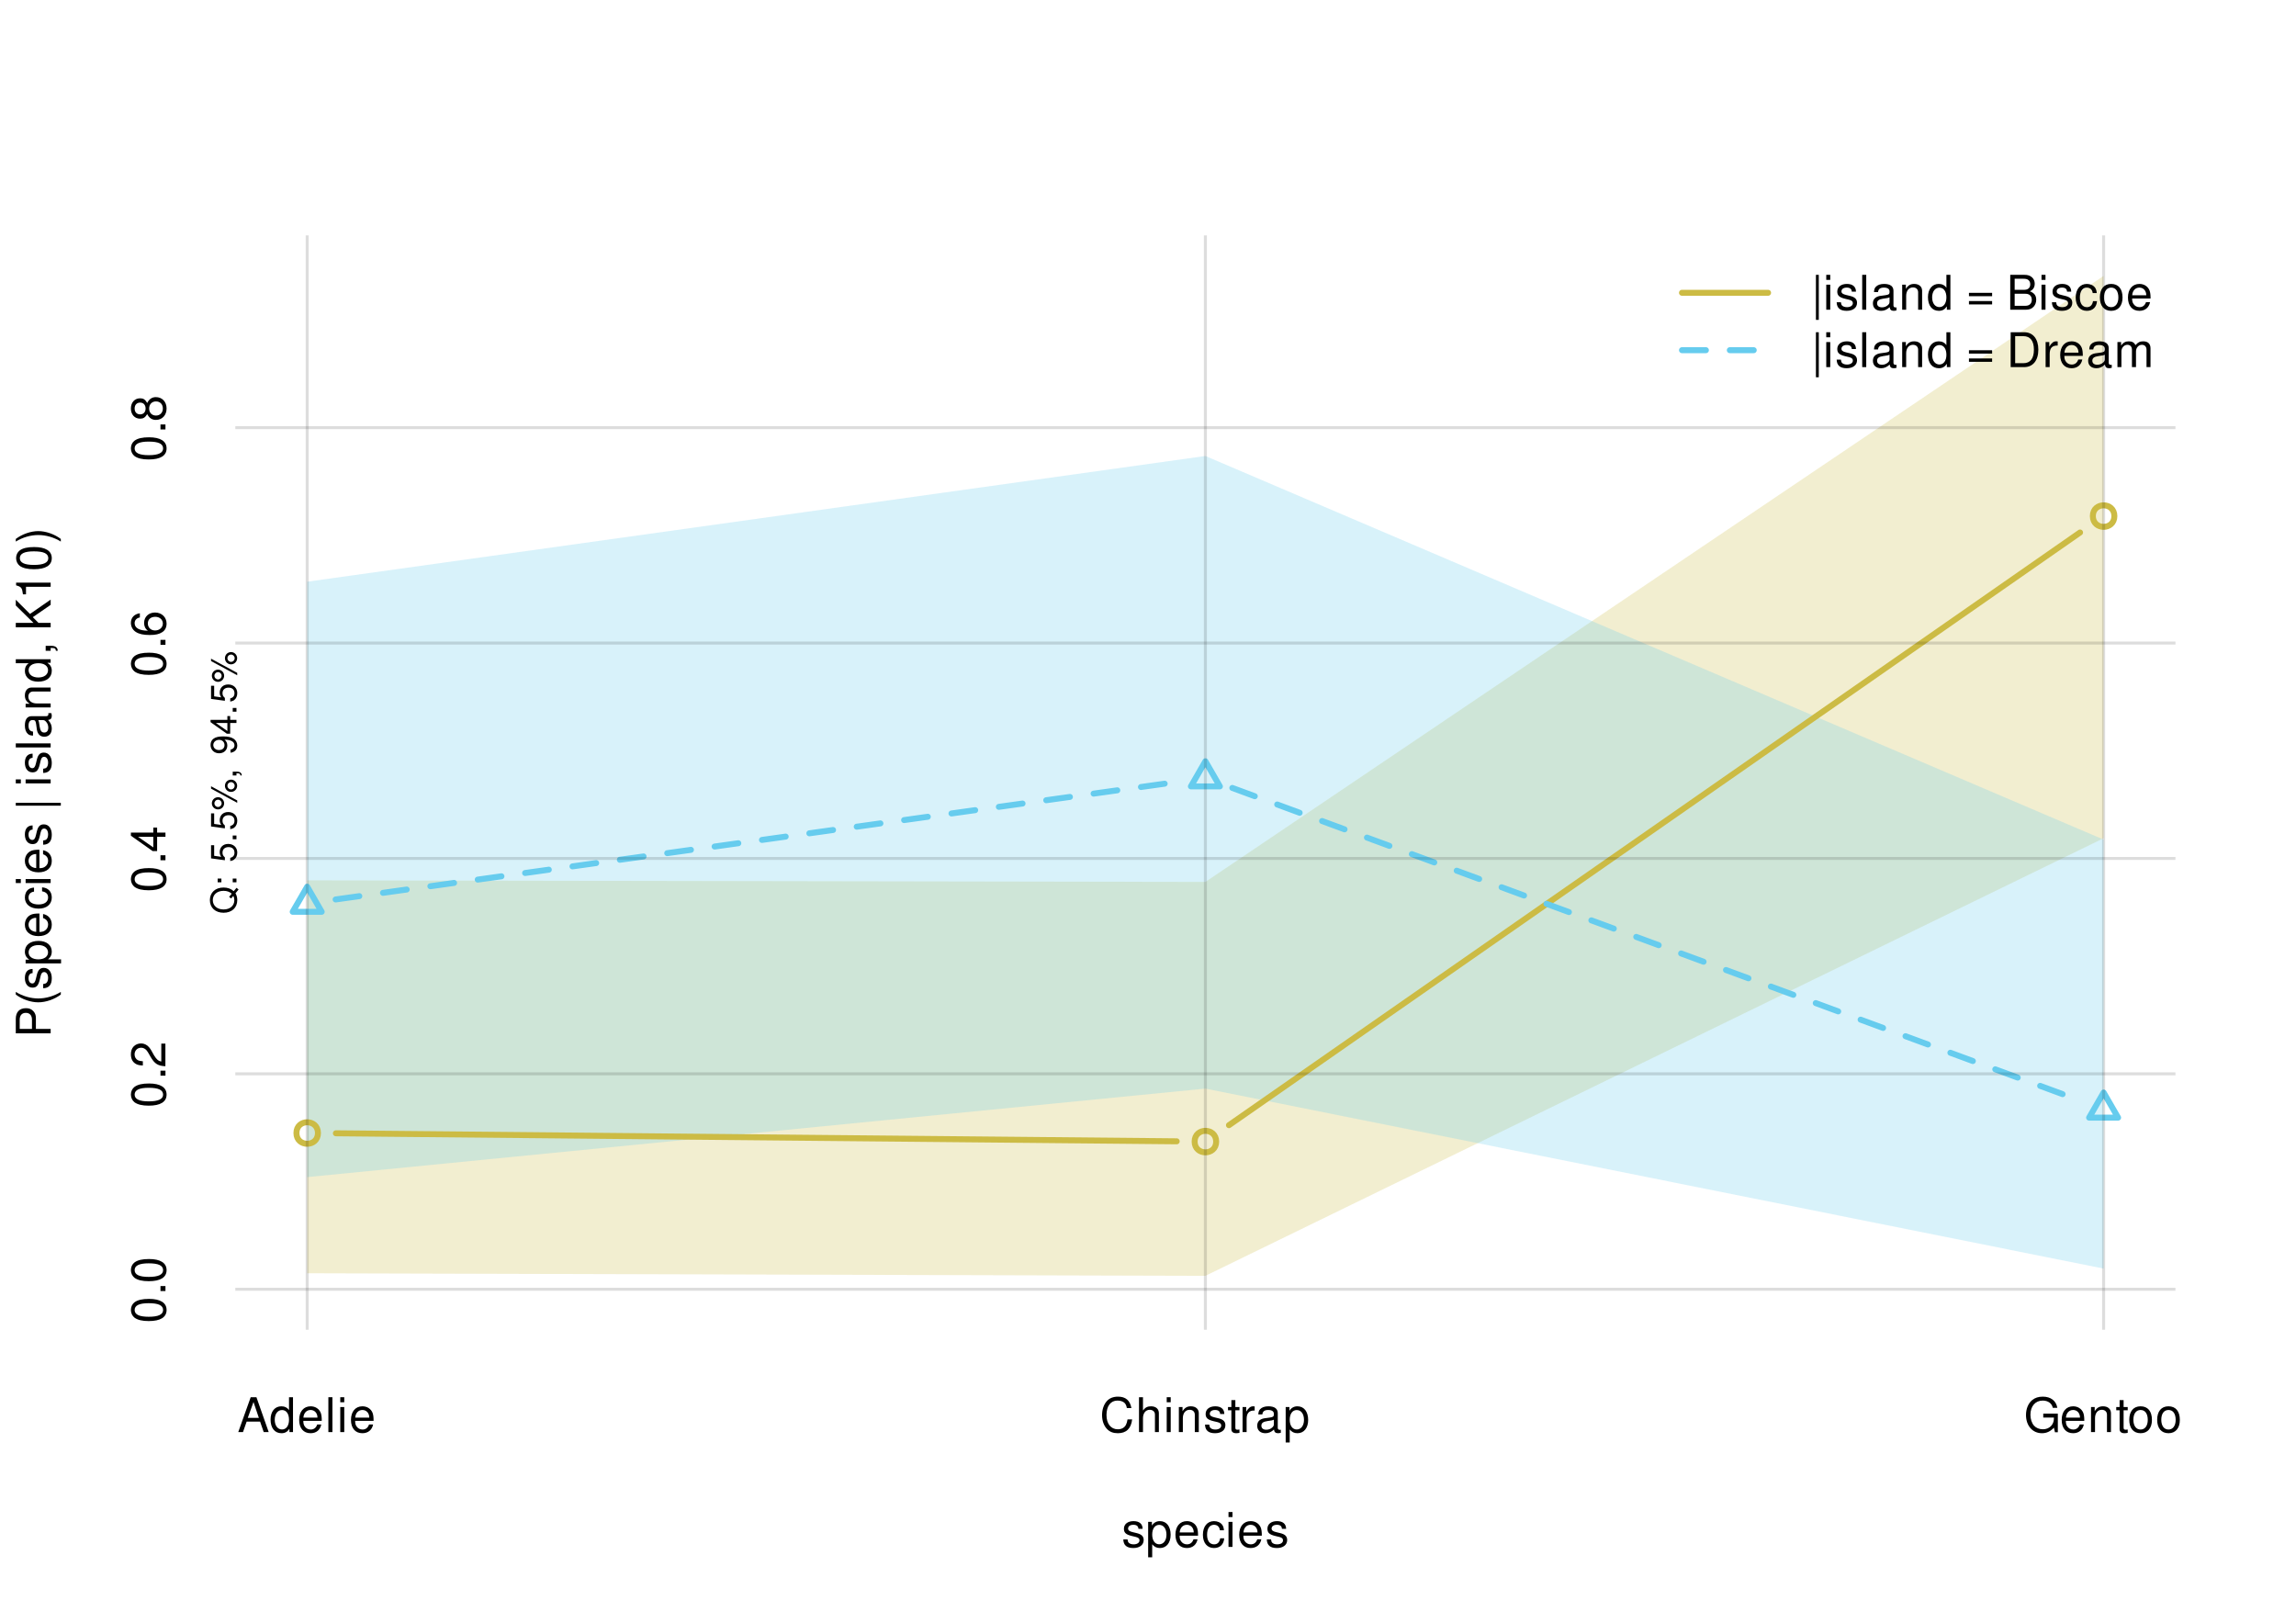
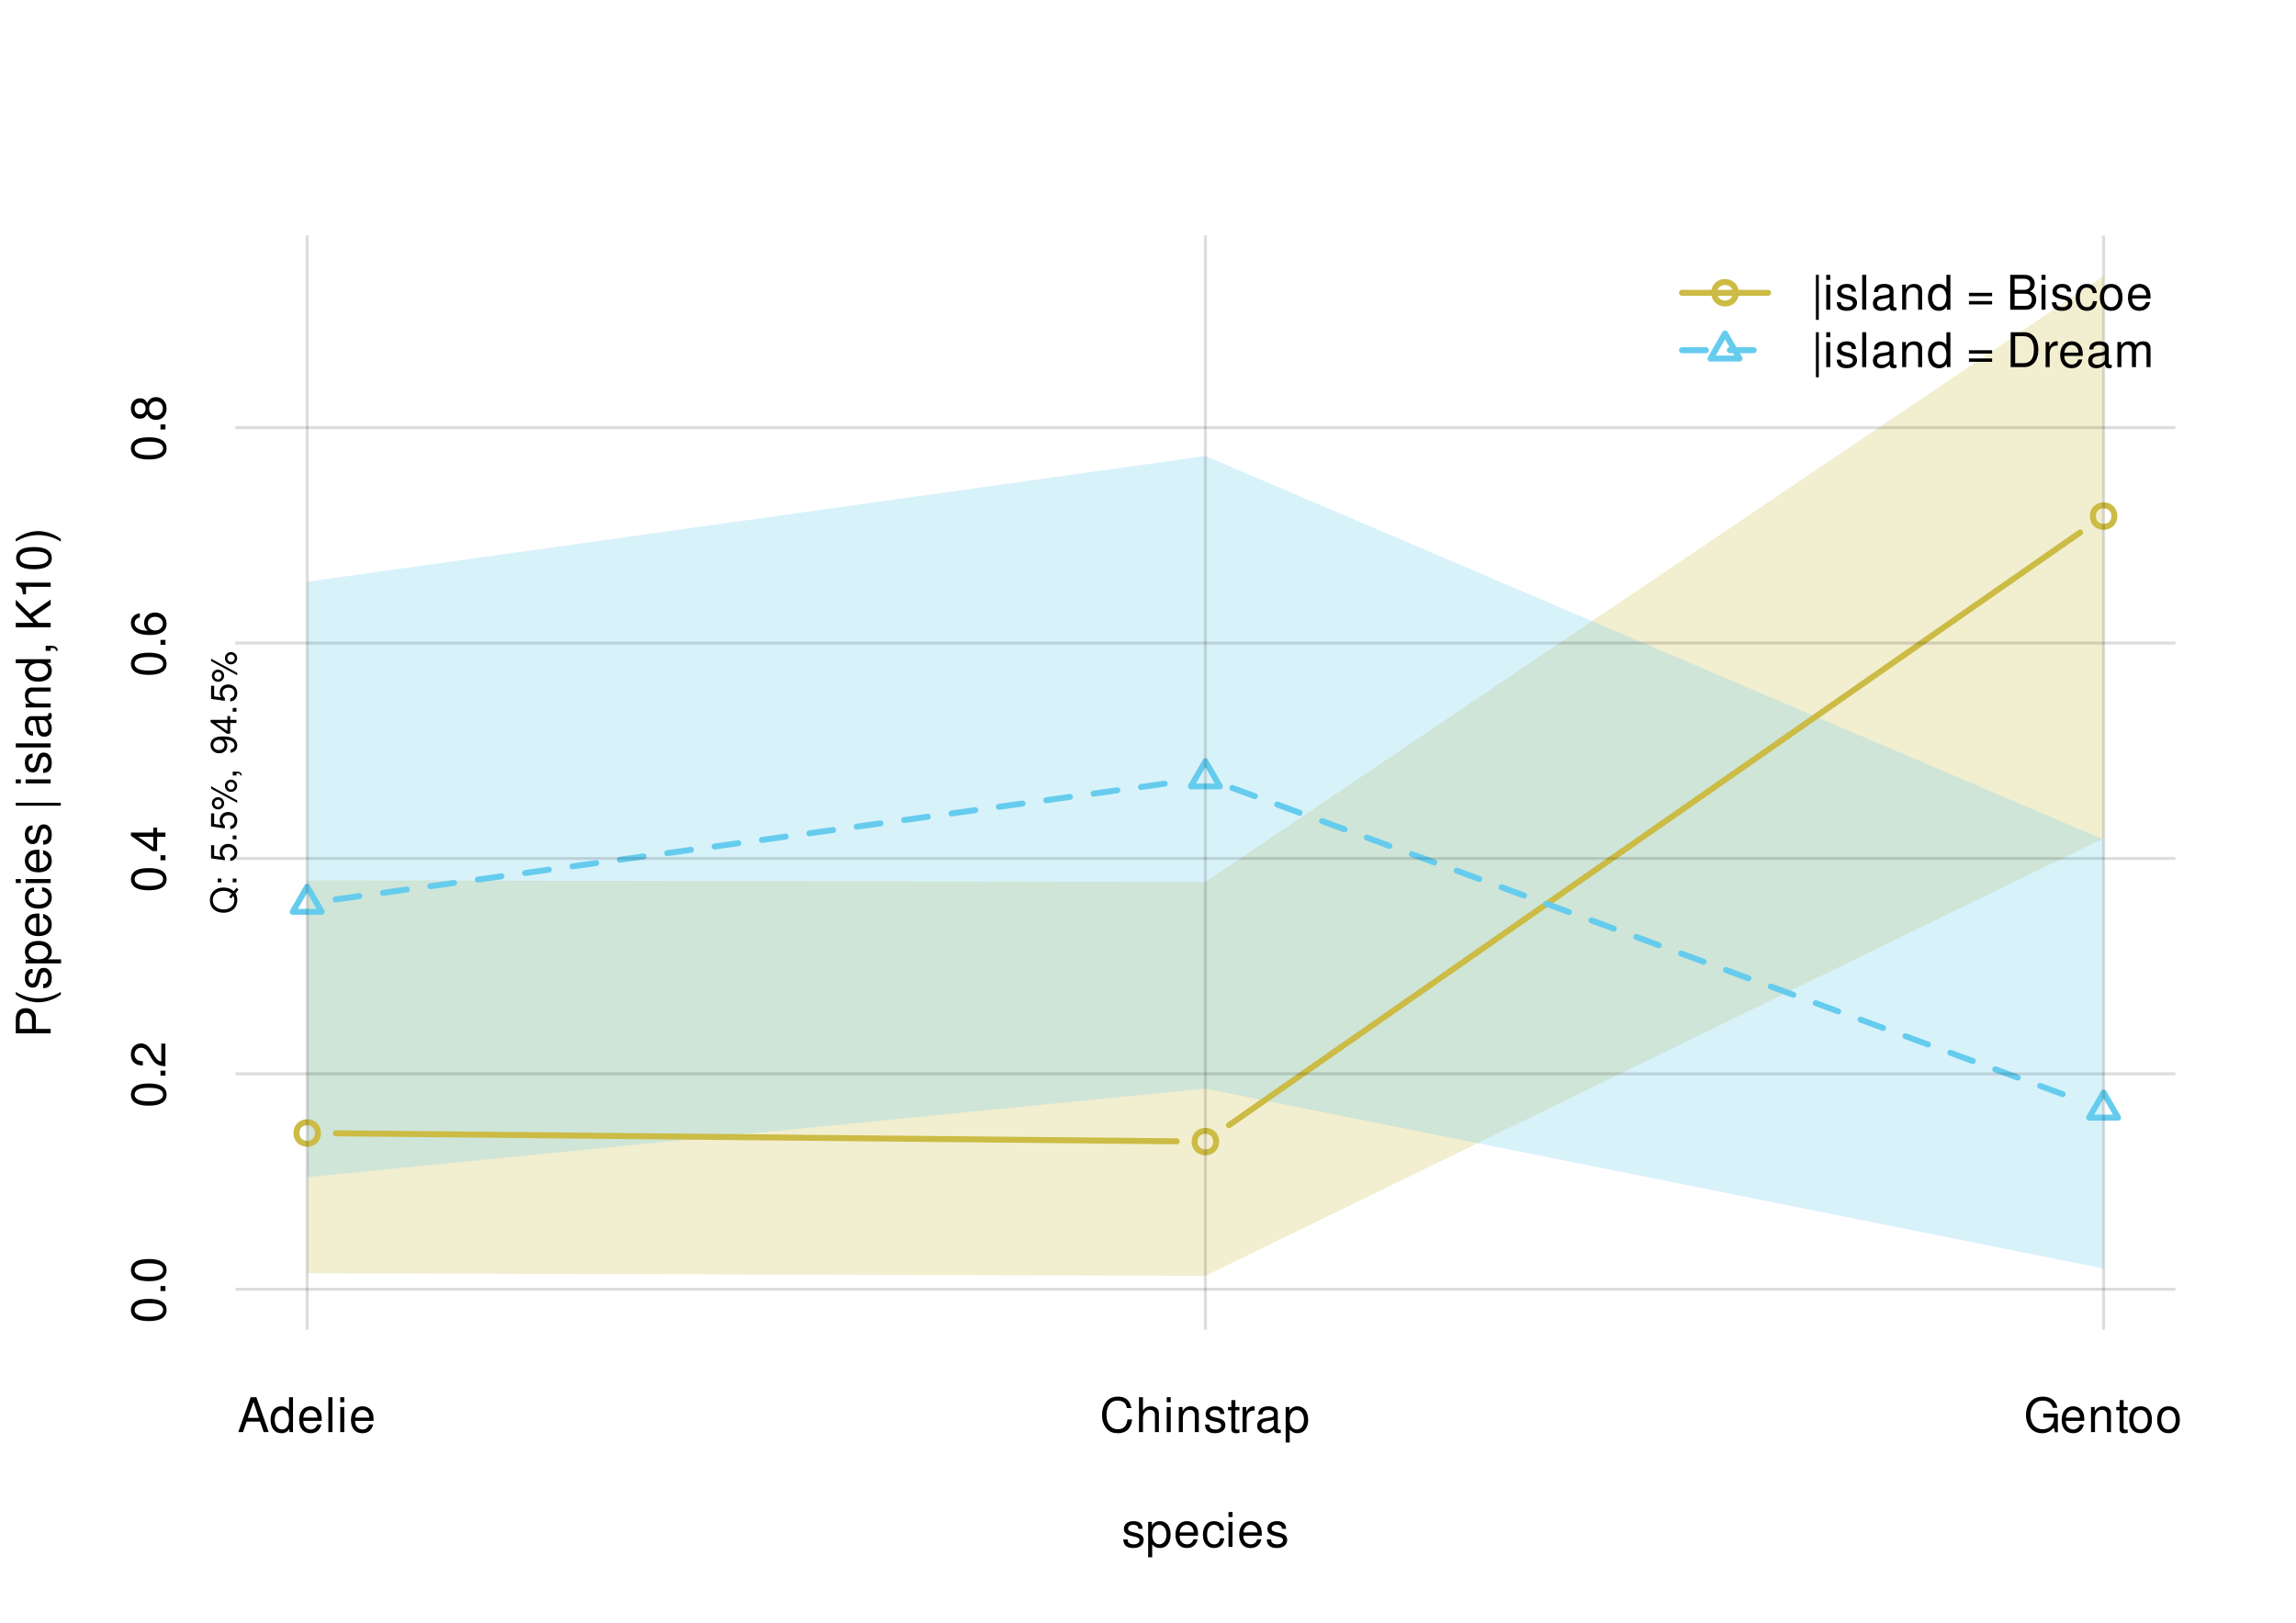
<svg xmlns="http://www.w3.org/2000/svg" xmlns:xlink="http://www.w3.org/1999/xlink" width="576pt" height="407pt" viewBox="0 0 576 407">
  <defs>
    <g>
      <g id="glyph-0-0">
        <path d="M 5.25 -4.531 C 5.25 -5.766 4.422 -6.469 2.969 -6.469 C 1.516 -6.469 0.562 -5.719 0.562 -4.547 C 0.562 -3.562 1.062 -3.094 2.562 -2.734 L 3.484 -2.516 C 4.188 -2.344 4.469 -2.094 4.469 -1.641 C 4.469 -1.047 3.875 -0.641 3 -0.641 C 2.453 -0.641 2 -0.797 1.75 -1.062 C 1.594 -1.25 1.531 -1.422 1.469 -1.875 L 0.406 -1.875 C 0.453 -0.422 1.266 0.281 2.922 0.281 C 4.5 0.281 5.516 -0.5 5.516 -1.719 C 5.516 -2.656 4.984 -3.172 3.734 -3.469 L 2.766 -3.703 C 1.953 -3.891 1.609 -4.156 1.609 -4.594 C 1.609 -5.188 2.125 -5.547 2.938 -5.547 C 3.75 -5.547 4.172 -5.203 4.203 -4.531 Z M 5.25 -4.531 " />
      </g>
      <g id="glyph-0-1">
        <path d="M 0.641 2.609 L 1.656 2.609 L 1.656 -0.656 C 2.188 -0.016 2.766 0.281 3.594 0.281 C 5.219 0.281 6.281 -1.031 6.281 -3.031 C 6.281 -5.141 5.25 -6.469 3.578 -6.469 C 2.719 -6.469 2.047 -6.078 1.578 -5.344 L 1.578 -6.281 L 0.641 -6.281 Z M 3.406 -5.531 C 4.516 -5.531 5.234 -4.562 5.234 -3.062 C 5.234 -1.625 4.5 -0.656 3.406 -0.656 C 2.344 -0.656 1.656 -1.625 1.656 -3.094 C 1.656 -4.578 2.344 -5.531 3.406 -5.531 Z M 3.406 -5.531 " />
      </g>
      <g id="glyph-0-2">
        <path d="M 6.156 -2.812 C 6.156 -3.766 6.078 -4.344 5.906 -4.812 C 5.5 -5.844 4.531 -6.469 3.359 -6.469 C 1.609 -6.469 0.484 -5.141 0.484 -3.062 C 0.484 -0.984 1.562 0.281 3.344 0.281 C 4.781 0.281 5.766 -0.547 6.031 -1.906 L 5.016 -1.906 C 4.734 -1.078 4.172 -0.641 3.375 -0.641 C 2.734 -0.641 2.203 -0.938 1.859 -1.469 C 1.625 -1.828 1.531 -2.188 1.531 -2.812 Z M 1.547 -3.625 C 1.625 -4.781 2.344 -5.547 3.344 -5.547 C 4.375 -5.547 5.078 -4.75 5.078 -3.625 Z M 1.547 -3.625 " />
      </g>
      <g id="glyph-0-3">
        <path d="M 5.656 -4.172 C 5.609 -4.781 5.469 -5.188 5.234 -5.531 C 4.797 -6.125 4.047 -6.469 3.172 -6.469 C 1.469 -6.469 0.375 -5.125 0.375 -3.031 C 0.375 -1.016 1.453 0.281 3.156 0.281 C 4.656 0.281 5.609 -0.625 5.719 -2.156 L 4.719 -2.156 C 4.547 -1.156 4.031 -0.641 3.188 -0.641 C 2.078 -0.641 1.422 -1.547 1.422 -3.031 C 1.422 -4.609 2.062 -5.547 3.156 -5.547 C 4 -5.547 4.531 -5.047 4.641 -4.172 Z M 5.656 -4.172 " />
      </g>
      <g id="glyph-0-4">
        <path d="M 1.797 -6.281 L 0.797 -6.281 L 0.797 0 L 1.797 0 Z M 1.797 -8.75 L 0.797 -8.75 L 0.797 -7.484 L 1.797 -7.484 Z M 1.797 -8.75 " />
      </g>
      <g id="glyph-0-5">
        <path d="M 5.688 -2.625 L 6.594 0 L 7.844 0 L 4.766 -8.75 L 3.328 -8.75 L 0.203 0 L 1.391 0 L 2.312 -2.625 Z M 5.375 -3.562 L 2.594 -3.562 L 4.031 -7.547 Z M 5.375 -3.562 " />
      </g>
      <g id="glyph-0-6">
        <path d="M 5.938 -8.75 L 4.938 -8.75 L 4.938 -5.5 C 4.531 -6.125 3.859 -6.469 3.016 -6.469 C 1.375 -6.469 0.312 -5.156 0.312 -3.156 C 0.312 -1.031 1.344 0.281 3.047 0.281 C 3.906 0.281 4.516 -0.047 5.047 -0.828 L 5.047 0 L 5.938 0 Z M 3.188 -5.531 C 4.266 -5.531 4.938 -4.578 4.938 -3.078 C 4.938 -1.625 4.25 -0.656 3.188 -0.656 C 2.094 -0.656 1.359 -1.625 1.359 -3.094 C 1.359 -4.562 2.094 -5.531 3.188 -5.531 Z M 3.188 -5.531 " />
      </g>
      <g id="glyph-0-7">
        <path d="M 1.828 -8.75 L 0.812 -8.75 L 0.812 0 L 1.828 0 Z M 1.828 -8.75 " />
      </g>
      <g id="glyph-0-8">
        <path d="M 7.938 -6.031 C 7.594 -7.953 6.484 -8.891 4.578 -8.891 C 3.391 -8.891 2.453 -8.516 1.797 -7.797 C 1.016 -6.938 0.578 -5.688 0.578 -4.266 C 0.578 -2.828 1.016 -1.594 1.844 -0.75 C 2.516 -0.047 3.391 0.281 4.531 0.281 C 6.656 0.281 7.859 -0.875 8.125 -3.188 L 6.969 -3.188 C 6.875 -2.594 6.75 -2.188 6.578 -1.844 C 6.219 -1.109 5.469 -0.703 4.531 -0.703 C 2.797 -0.703 1.688 -2.094 1.688 -4.281 C 1.688 -6.531 2.734 -7.906 4.438 -7.906 C 5.141 -7.906 5.812 -7.703 6.172 -7.359 C 6.484 -7.062 6.672 -6.703 6.797 -6.031 Z M 7.938 -6.031 " />
      </g>
      <g id="glyph-0-9">
        <path d="M 0.844 -8.75 L 0.844 0 L 1.844 0 L 1.844 -3.469 C 1.844 -4.75 2.516 -5.594 3.547 -5.594 C 3.875 -5.594 4.188 -5.5 4.422 -5.312 C 4.719 -5.094 4.844 -4.797 4.844 -4.359 L 4.844 0 L 5.828 0 L 5.828 -4.75 C 5.828 -5.812 5.078 -6.469 3.859 -6.469 C 2.969 -6.469 2.422 -6.188 1.844 -5.422 L 1.844 -8.75 Z M 0.844 -8.75 " />
      </g>
      <g id="glyph-0-10">
        <path d="M 0.844 -6.281 L 0.844 0 L 1.844 0 L 1.844 -3.469 C 1.844 -4.75 2.516 -5.594 3.547 -5.594 C 4.344 -5.594 4.844 -5.109 4.844 -4.359 L 4.844 0 L 5.844 0 L 5.844 -4.75 C 5.844 -5.797 5.062 -6.469 3.859 -6.469 C 2.922 -6.469 2.312 -6.109 1.766 -5.234 L 1.766 -6.281 Z M 0.844 -6.281 " />
      </g>
      <g id="glyph-0-11">
        <path d="M 3.047 -6.281 L 2.016 -6.281 L 2.016 -8.016 L 1.016 -8.016 L 1.016 -6.281 L 0.172 -6.281 L 0.172 -5.469 L 1.016 -5.469 L 1.016 -0.719 C 1.016 -0.078 1.453 0.281 2.234 0.281 C 2.5 0.281 2.719 0.25 3.047 0.188 L 3.047 -0.641 C 2.906 -0.609 2.766 -0.594 2.562 -0.594 C 2.141 -0.594 2.016 -0.719 2.016 -1.156 L 2.016 -5.469 L 3.047 -5.469 Z M 3.047 -6.281 " />
      </g>
      <g id="glyph-0-12">
        <path d="M 0.828 -6.281 L 0.828 0 L 1.844 0 L 1.844 -3.266 C 1.844 -4.781 2.469 -5.453 3.859 -5.406 L 3.859 -6.438 C 3.688 -6.453 3.594 -6.469 3.469 -6.469 C 2.812 -6.469 2.328 -6.078 1.75 -5.141 L 1.75 -6.281 Z M 0.828 -6.281 " />
      </g>
      <g id="glyph-0-13">
        <path d="M 6.422 -0.594 C 6.312 -0.562 6.266 -0.562 6.203 -0.562 C 5.859 -0.562 5.656 -0.75 5.656 -1.062 L 5.656 -4.75 C 5.656 -5.875 4.844 -6.469 3.297 -6.469 C 2.375 -6.469 1.641 -6.203 1.219 -5.734 C 0.922 -5.406 0.797 -5.047 0.781 -4.422 L 1.781 -4.422 C 1.875 -5.203 2.328 -5.547 3.266 -5.547 C 4.172 -5.547 4.672 -5.203 4.672 -4.609 L 4.672 -4.344 C 4.656 -3.906 4.438 -3.75 3.625 -3.641 C 2.203 -3.469 1.984 -3.422 1.609 -3.266 C 0.875 -2.953 0.5 -2.406 0.5 -1.578 C 0.5 -0.438 1.297 0.281 2.562 0.281 C 3.359 0.281 4 0 4.703 -0.641 C 4.781 0 5.094 0.281 5.734 0.281 C 5.953 0.281 6.078 0.25 6.422 0.172 Z M 4.672 -1.984 C 4.672 -1.641 4.578 -1.438 4.266 -1.156 C 3.859 -0.797 3.375 -0.594 2.781 -0.594 C 2 -0.594 1.547 -0.969 1.547 -1.609 C 1.547 -2.266 1.984 -2.609 3.062 -2.766 C 4.125 -2.906 4.328 -2.953 4.672 -3.109 Z M 4.672 -1.984 " />
      </g>
      <g id="glyph-0-14">
        <path d="M 8.516 -4.625 L 4.859 -4.625 L 4.859 -3.641 L 7.531 -3.641 L 7.531 -3.391 C 7.531 -1.844 6.375 -0.703 4.781 -0.703 C 3.891 -0.703 3.078 -1.031 2.562 -1.594 C 1.984 -2.219 1.641 -3.266 1.641 -4.344 C 1.641 -6.484 2.875 -7.906 4.719 -7.906 C 6.047 -7.906 7.016 -7.219 7.25 -6.094 L 8.391 -6.094 C 8.078 -7.875 6.734 -8.891 4.734 -8.891 C 3.656 -8.891 2.797 -8.609 2.109 -8.047 C 1.094 -7.219 0.531 -5.859 0.531 -4.281 C 0.531 -1.594 2.172 0.281 4.531 0.281 C 5.719 0.281 6.656 -0.172 7.531 -1.109 L 7.797 0.047 L 8.516 0.047 Z M 8.516 -4.625 " />
      </g>
      <g id="glyph-0-15">
        <path d="M 3.266 -6.469 C 1.484 -6.469 0.438 -5.203 0.438 -3.094 C 0.438 -0.969 1.484 0.281 3.281 0.281 C 5.047 0.281 6.125 -0.984 6.125 -3.047 C 6.125 -5.234 5.094 -6.469 3.266 -6.469 Z M 3.281 -5.547 C 4.406 -5.547 5.078 -4.625 5.078 -3.062 C 5.078 -1.578 4.375 -0.641 3.281 -0.641 C 2.156 -0.641 1.469 -1.578 1.469 -3.094 C 1.469 -4.625 2.156 -5.547 3.281 -5.547 Z M 3.281 -5.547 " />
      </g>
      <g id="glyph-0-16">
        <path d="M 1.203 -8.75 L 1.203 2.547 L 1.922 2.547 L 1.922 -8.75 Z M 1.203 -8.75 " />
      </g>
      <g id="glyph-0-17">
</g>
      <g id="glyph-0-18">
        <path d="M 6.406 -4.234 L 0.594 -4.234 L 0.594 -3.391 L 6.406 -3.391 Z M 6.406 -2.172 L 0.594 -2.172 L 0.594 -1.328 L 6.406 -1.328 Z M 6.406 -2.172 " />
      </g>
      <g id="glyph-0-19">
        <path d="M 0.953 0 L 4.891 0 C 5.719 0 6.344 -0.234 6.797 -0.734 C 7.234 -1.188 7.469 -1.812 7.469 -2.5 C 7.469 -3.547 7 -4.188 5.875 -4.625 C 6.688 -4.984 7.094 -5.625 7.094 -6.531 C 7.094 -7.172 6.859 -7.734 6.391 -8.141 C 5.922 -8.562 5.344 -8.75 4.5 -8.75 L 0.953 -8.75 Z M 2.062 -4.984 L 2.062 -7.766 L 4.219 -7.766 C 4.844 -7.766 5.203 -7.688 5.5 -7.453 C 5.812 -7.219 5.969 -6.859 5.969 -6.375 C 5.969 -5.891 5.812 -5.531 5.5 -5.297 C 5.203 -5.062 4.844 -4.984 4.219 -4.984 Z M 2.062 -0.984 L 2.062 -4 L 4.781 -4 C 5.766 -4 6.359 -3.438 6.359 -2.484 C 6.359 -1.547 5.766 -0.984 4.781 -0.984 Z M 2.062 -0.984 " />
      </g>
      <g id="glyph-0-20">
        <path d="M 1.062 0 L 4.438 0 C 6.641 0 8 -1.656 8 -4.375 C 8 -7.094 6.656 -8.75 4.438 -8.75 L 1.062 -8.75 Z M 2.188 -0.984 L 2.188 -7.766 L 4.25 -7.766 C 5.969 -7.766 6.891 -6.594 6.891 -4.375 C 6.891 -2.141 5.969 -0.984 4.25 -0.984 Z M 2.188 -0.984 " />
      </g>
      <g id="glyph-0-21">
        <path d="M 0.844 -6.281 L 0.844 0 L 1.844 0 L 1.844 -3.953 C 1.844 -4.859 2.516 -5.594 3.328 -5.594 C 4.062 -5.594 4.484 -5.141 4.484 -4.328 L 4.484 0 L 5.5 0 L 5.5 -3.953 C 5.5 -4.859 6.156 -5.594 6.969 -5.594 C 7.703 -5.594 8.141 -5.125 8.141 -4.328 L 8.141 0 L 9.141 0 L 9.141 -4.719 C 9.141 -5.844 8.5 -6.469 7.312 -6.469 C 6.484 -6.469 5.969 -6.219 5.391 -5.516 C 5.016 -6.188 4.516 -6.469 3.703 -6.469 C 2.859 -6.469 2.297 -6.156 1.766 -5.406 L 1.766 -6.281 Z M 0.844 -6.281 " />
      </g>
      <g id="glyph-1-0">
        <path d="M -3.703 -2.203 L -3.703 -4.953 C -3.703 -5.641 -3.906 -6.188 -4.328 -6.641 C -4.812 -7.172 -5.375 -7.406 -6.188 -7.406 C -7.828 -7.406 -8.75 -6.438 -8.75 -4.703 L -8.75 -1.094 L 0 -1.094 L 0 -2.203 Z M -4.688 -2.203 L -7.766 -2.203 L -7.766 -4.531 C -7.766 -5.609 -7.188 -6.234 -6.234 -6.234 C -5.266 -6.234 -4.688 -5.609 -4.688 -4.531 Z M -4.688 -2.203 " />
      </g>
      <g id="glyph-1-1">
        <path d="M -8.75 -2.828 C -7.172 -1.625 -4.984 -0.875 -3.109 -0.875 C -1.219 -0.875 0.969 -1.625 2.547 -2.828 L 2.547 -3.484 C 0.828 -2.438 -1.188 -1.844 -3.109 -1.844 C -5.016 -1.844 -7.047 -2.438 -8.75 -3.484 Z M -8.75 -2.828 " />
      </g>
      <g id="glyph-1-2">
        <path d="M -4.531 -5.25 C -5.766 -5.25 -6.469 -4.422 -6.469 -2.969 C -6.469 -1.516 -5.719 -0.562 -4.547 -0.562 C -3.562 -0.562 -3.094 -1.062 -2.734 -2.562 L -2.516 -3.484 C -2.344 -4.188 -2.094 -4.469 -1.641 -4.469 C -1.047 -4.469 -0.641 -3.875 -0.641 -3 C -0.641 -2.453 -0.797 -2 -1.062 -1.75 C -1.25 -1.594 -1.422 -1.531 -1.875 -1.469 L -1.875 -0.406 C -0.422 -0.453 0.281 -1.266 0.281 -2.922 C 0.281 -4.5 -0.5 -5.516 -1.719 -5.516 C -2.656 -5.516 -3.172 -4.984 -3.469 -3.734 L -3.703 -2.766 C -3.891 -1.953 -4.156 -1.609 -4.594 -1.609 C -5.188 -1.609 -5.547 -2.125 -5.547 -2.938 C -5.547 -3.75 -5.203 -4.172 -4.531 -4.203 Z M -4.531 -5.25 " />
      </g>
      <g id="glyph-1-3">
        <path d="M 2.609 -0.641 L 2.609 -1.656 L -0.656 -1.656 C -0.016 -2.188 0.281 -2.766 0.281 -3.594 C 0.281 -5.219 -1.031 -6.281 -3.031 -6.281 C -5.141 -6.281 -6.469 -5.25 -6.469 -3.578 C -6.469 -2.719 -6.078 -2.047 -5.344 -1.578 L -6.281 -1.578 L -6.281 -0.641 Z M -5.531 -3.406 C -5.531 -4.516 -4.562 -5.234 -3.062 -5.234 C -1.625 -5.234 -0.656 -4.5 -0.656 -3.406 C -0.656 -2.344 -1.625 -1.656 -3.094 -1.656 C -4.578 -1.656 -5.531 -2.344 -5.531 -3.406 Z M -5.531 -3.406 " />
      </g>
      <g id="glyph-1-4">
        <path d="M -2.812 -6.156 C -3.766 -6.156 -4.344 -6.078 -4.812 -5.906 C -5.844 -5.5 -6.469 -4.531 -6.469 -3.359 C -6.469 -1.609 -5.141 -0.484 -3.062 -0.484 C -0.984 -0.484 0.281 -1.562 0.281 -3.344 C 0.281 -4.781 -0.547 -5.766 -1.906 -6.031 L -1.906 -5.016 C -1.078 -4.734 -0.641 -4.172 -0.641 -3.375 C -0.641 -2.734 -0.938 -2.203 -1.469 -1.859 C -1.828 -1.625 -2.188 -1.531 -2.812 -1.531 Z M -3.625 -1.547 C -4.781 -1.625 -5.547 -2.344 -5.547 -3.344 C -5.547 -4.375 -4.75 -5.078 -3.625 -5.078 Z M -3.625 -1.547 " />
      </g>
      <g id="glyph-1-5">
        <path d="M -4.172 -5.656 C -4.781 -5.609 -5.188 -5.469 -5.531 -5.234 C -6.125 -4.797 -6.469 -4.047 -6.469 -3.172 C -6.469 -1.469 -5.125 -0.375 -3.031 -0.375 C -1.016 -0.375 0.281 -1.453 0.281 -3.156 C 0.281 -4.656 -0.625 -5.609 -2.156 -5.719 L -2.156 -4.719 C -1.156 -4.547 -0.641 -4.031 -0.641 -3.188 C -0.641 -2.078 -1.547 -1.422 -3.031 -1.422 C -4.609 -1.422 -5.547 -2.062 -5.547 -3.156 C -5.547 -4 -5.047 -4.531 -4.172 -4.641 Z M -4.172 -5.656 " />
      </g>
      <g id="glyph-1-6">
        <path d="M -6.281 -1.797 L -6.281 -0.797 L 0 -0.797 L 0 -1.797 Z M -8.75 -1.797 L -8.75 -0.797 L -7.484 -0.797 L -7.484 -1.797 Z M -8.75 -1.797 " />
      </g>
      <g id="glyph-1-7">
</g>
      <g id="glyph-1-8">
        <path d="M -8.75 -1.203 L 2.547 -1.203 L 2.547 -1.922 L -8.75 -1.922 Z M -8.75 -1.203 " />
      </g>
      <g id="glyph-1-9">
        <path d="M -8.75 -1.828 L -8.75 -0.812 L 0 -0.812 L 0 -1.828 Z M -8.75 -1.828 " />
      </g>
      <g id="glyph-1-10">
        <path d="M -0.594 -6.422 C -0.562 -6.312 -0.562 -6.266 -0.562 -6.203 C -0.562 -5.859 -0.75 -5.656 -1.062 -5.656 L -4.75 -5.656 C -5.875 -5.656 -6.469 -4.844 -6.469 -3.297 C -6.469 -2.375 -6.203 -1.641 -5.734 -1.219 C -5.406 -0.922 -5.047 -0.797 -4.422 -0.781 L -4.422 -1.781 C -5.203 -1.875 -5.547 -2.328 -5.547 -3.266 C -5.547 -4.172 -5.203 -4.672 -4.609 -4.672 L -4.344 -4.672 C -3.906 -4.656 -3.75 -4.438 -3.641 -3.625 C -3.469 -2.203 -3.422 -1.984 -3.266 -1.609 C -2.953 -0.875 -2.406 -0.5 -1.578 -0.5 C -0.438 -0.5 0.281 -1.297 0.281 -2.562 C 0.281 -3.359 0 -4 -0.641 -4.703 C 0 -4.781 0.281 -5.094 0.281 -5.734 C 0.281 -5.953 0.25 -6.078 0.172 -6.422 Z M -1.984 -4.672 C -1.641 -4.672 -1.438 -4.578 -1.156 -4.266 C -0.797 -3.859 -0.594 -3.375 -0.594 -2.781 C -0.594 -2 -0.969 -1.547 -1.609 -1.547 C -2.266 -1.547 -2.609 -1.984 -2.766 -3.062 C -2.906 -4.125 -2.953 -4.328 -3.109 -4.672 Z M -1.984 -4.672 " />
      </g>
      <g id="glyph-1-11">
        <path d="M -6.281 -0.844 L 0 -0.844 L 0 -1.844 L -3.469 -1.844 C -4.75 -1.844 -5.594 -2.516 -5.594 -3.547 C -5.594 -4.344 -5.109 -4.844 -4.359 -4.844 L 0 -4.844 L 0 -5.844 L -4.75 -5.844 C -5.797 -5.844 -6.469 -5.062 -6.469 -3.859 C -6.469 -2.922 -6.109 -2.312 -5.234 -1.766 L -6.281 -1.766 Z M -6.281 -0.844 " />
      </g>
      <g id="glyph-1-12">
        <path d="M -8.75 -5.938 L -8.75 -4.938 L -5.5 -4.938 C -6.125 -4.531 -6.469 -3.859 -6.469 -3.016 C -6.469 -1.375 -5.156 -0.312 -3.156 -0.312 C -1.031 -0.312 0.281 -1.344 0.281 -3.047 C 0.281 -3.906 -0.047 -4.516 -0.828 -5.047 L 0 -5.047 L 0 -5.938 Z M -5.531 -3.188 C -5.531 -4.266 -4.578 -4.938 -3.078 -4.938 C -1.625 -4.938 -0.656 -4.25 -0.656 -3.188 C -0.656 -2.094 -1.625 -1.359 -3.094 -1.359 C -4.562 -1.359 -5.531 -2.094 -5.531 -3.188 Z M -5.531 -3.188 " />
      </g>
      <g id="glyph-1-13">
        <path d="M -1.25 -1.047 L 0 -1.047 L 0 -1.766 L 0.219 -1.766 C 1.047 -1.766 1.281 -1.609 1.312 -1.047 L 1.766 -1.047 C 1.781 -1.844 1.219 -2.297 0.188 -2.297 L -1.25 -2.297 Z M -1.25 -1.047 " />
      </g>
      <g id="glyph-1-14">
        <path d="M -3.062 -2.062 L -4.484 -3.484 L 0 -6.578 L 0 -7.891 L -5.188 -4.297 L -8.75 -7.859 L -8.75 -6.422 L -4.312 -2.062 L -8.75 -2.062 L -8.75 -0.953 L 0 -0.953 L 0 -2.062 Z M -3.062 -2.062 " />
      </g>
      <g id="glyph-1-15">
        <path d="M -6.188 -3.109 L 0 -3.109 L 0 -4.156 L -8.672 -4.156 L -8.672 -3.469 C -7.344 -3.094 -7.156 -2.859 -6.953 -1.219 L -6.188 -1.219 Z M -6.188 -3.109 " />
      </g>
      <g id="glyph-1-16">
        <path d="M -8.672 -3.297 C -8.672 -2.516 -8.312 -1.781 -7.734 -1.344 C -6.953 -0.797 -5.812 -0.516 -4.203 -0.516 C -1.266 -0.516 0.281 -1.469 0.281 -3.297 C 0.281 -5.094 -1.266 -6.078 -4.125 -6.078 C -5.812 -6.078 -6.938 -5.812 -7.734 -5.25 C -8.328 -4.812 -8.672 -4.109 -8.672 -3.297 Z M -7.734 -3.297 C -7.734 -4.438 -6.578 -5 -4.219 -5 C -1.75 -5 -0.594 -4.453 -0.594 -3.281 C -0.594 -2.156 -1.797 -1.594 -4.188 -1.594 C -6.578 -1.594 -7.734 -2.156 -7.734 -3.297 Z M -7.734 -3.297 " />
      </g>
      <g id="glyph-1-17">
        <path d="M 2.547 -1.109 C 0.969 -2.312 -1.219 -3.078 -3.094 -3.078 C -4.984 -3.078 -7.172 -2.312 -8.75 -1.109 L -8.75 -0.453 C -7.031 -1.516 -5.016 -2.094 -3.094 -2.094 C -1.188 -2.094 0.844 -1.516 2.547 -0.453 Z M 2.547 -1.109 " />
      </g>
      <g id="glyph-1-18">
        <path d="M -1.25 -2.297 L -1.25 -1.047 L 0 -1.047 L 0 -2.297 Z M -1.25 -2.297 " />
      </g>
      <g id="glyph-1-19">
        <path d="M -1.047 -6.078 L -1.047 -1.594 C -1.766 -1.703 -2.219 -2.094 -2.859 -3.125 L -3.531 -4.328 C -4.188 -5.516 -5.078 -6.125 -6.141 -6.125 C -6.859 -6.125 -7.531 -5.844 -8 -5.344 C -8.453 -4.844 -8.672 -4.219 -8.672 -3.406 C -8.672 -2.328 -8.297 -1.531 -7.547 -1.062 C -7.094 -0.75 -6.547 -0.625 -5.672 -0.594 L -5.672 -1.656 C -6.266 -1.688 -6.609 -1.766 -6.906 -1.906 C -7.422 -2.188 -7.75 -2.734 -7.75 -3.375 C -7.75 -4.328 -7.062 -5.047 -6.125 -5.047 C -5.422 -5.047 -4.828 -4.656 -4.391 -3.906 L -3.75 -2.797 C -2.719 -1.016 -1.906 -0.5 -0.016 -0.406 L -0.016 -6.078 Z M -1.047 -6.078 " />
      </g>
      <g id="glyph-1-20">
        <path d="M -2.094 -3.922 L 0 -3.922 L 0 -4.984 L -2.094 -4.984 L -2.094 -6.234 L -3.047 -6.234 L -3.047 -4.984 L -8.672 -4.984 L -8.672 -4.203 L -3.219 -0.344 L -2.094 -0.344 Z M -3.047 -3.922 L -3.047 -1.266 L -6.875 -3.922 Z M -3.047 -3.922 " />
      </g>
      <g id="glyph-1-21">
        <path d="M -6.422 -5.969 C -7.844 -5.766 -8.672 -4.859 -8.672 -3.562 C -8.672 -2.625 -8.219 -1.781 -7.438 -1.281 C -6.594 -0.75 -5.531 -0.516 -3.953 -0.516 C -2.5 -0.516 -1.578 -0.719 -0.797 -1.234 C -0.094 -1.688 0.281 -2.438 0.281 -3.375 C 0.281 -4.984 -0.938 -6.156 -2.625 -6.156 C -4.219 -6.156 -5.359 -5.078 -5.359 -3.547 C -5.359 -2.719 -5.047 -2.047 -4.406 -1.594 C -6.547 -1.609 -7.734 -2.281 -7.734 -3.484 C -7.734 -4.234 -7.266 -4.75 -6.422 -4.922 Z M -4.422 -3.422 C -4.422 -4.438 -3.703 -5.078 -2.547 -5.078 C -1.453 -5.078 -0.656 -4.359 -0.656 -3.391 C -0.656 -2.406 -1.484 -1.656 -2.594 -1.656 C -3.672 -1.656 -4.422 -2.375 -4.422 -3.422 Z M -4.422 -3.422 " />
      </g>
      <g id="glyph-1-22">
        <path d="M -4.578 -4.688 C -5.109 -5.578 -5.547 -5.859 -6.359 -5.859 C -7.734 -5.859 -8.672 -4.812 -8.672 -3.297 C -8.672 -1.797 -7.734 -0.75 -6.375 -0.75 C -5.547 -0.75 -5.125 -1.016 -4.578 -1.891 C -4.078 -0.922 -3.375 -0.438 -2.406 -0.438 C -0.828 -0.438 0.281 -1.609 0.281 -3.297 C 0.281 -4.984 -0.828 -6.156 -2.406 -6.156 C -3.375 -6.156 -4.078 -5.672 -4.578 -4.688 Z M -7.734 -3.297 C -7.734 -4.203 -7.203 -4.781 -6.344 -4.781 C -5.516 -4.781 -4.984 -4.188 -4.984 -3.297 C -4.984 -2.406 -5.516 -1.828 -6.359 -1.828 C -7.203 -1.828 -7.734 -2.406 -7.734 -3.297 Z M -4.094 -3.297 C -4.094 -4.359 -3.391 -5.078 -2.391 -5.078 C -1.344 -5.078 -0.656 -4.375 -0.656 -3.281 C -0.656 -2.25 -1.375 -1.531 -2.375 -1.531 C -3.406 -1.531 -4.094 -2.234 -4.094 -3.297 Z M -4.094 -3.297 " />
      </g>
      <g id="glyph-2-0">
        <path d="M 0.016 -6.594 L -0.688 -5.75 C -1.375 -6.375 -2.203 -6.672 -3.25 -6.672 C -5.297 -6.672 -6.672 -5.406 -6.672 -3.516 C -6.672 -1.609 -5.297 -0.344 -3.234 -0.344 C -1.172 -0.344 0.203 -1.609 0.203 -3.516 C 0.203 -4.172 0.062 -4.703 -0.25 -5.234 L 0.531 -6.172 Z M -1.844 -4.328 L -1.344 -3.922 L -0.781 -4.578 C -0.594 -4.188 -0.531 -3.891 -0.531 -3.5 C -0.531 -2.109 -1.609 -1.172 -3.234 -1.172 C -4.844 -1.172 -5.938 -2.109 -5.938 -3.516 C -5.938 -4.906 -4.844 -5.844 -3.234 -5.844 C -2.391 -5.844 -1.734 -5.609 -1.188 -5.125 Z M -1.844 -4.328 " />
      </g>
      <g id="glyph-2-1">
        <path d="M -0.938 -1.922 L -0.938 -0.984 L 0 -0.984 L 0 -1.922 Z M -4.719 -1.922 L -4.719 -0.984 L -3.781 -0.984 L -3.781 -1.922 Z M -4.719 -1.922 " />
      </g>
      <g id="glyph-2-2">
</g>
      <g id="glyph-2-3">
        <path d="M -6.375 -4.281 L -6.375 -0.984 L -2.906 -0.516 L -2.906 -1.234 C -3.344 -1.609 -3.5 -1.922 -3.5 -2.422 C -3.5 -3.281 -2.922 -3.812 -1.969 -3.812 C -1.047 -3.812 -0.5 -3.281 -0.5 -2.406 C -0.5 -1.719 -0.844 -1.297 -1.562 -1.109 L -1.562 -0.312 C -1.047 -0.422 -0.797 -0.516 -0.562 -0.703 C -0.078 -1.062 0.203 -1.703 0.203 -2.438 C 0.203 -3.719 -0.734 -4.609 -2.078 -4.609 C -3.344 -4.609 -4.203 -3.781 -4.203 -2.562 C -4.203 -2.109 -4.094 -1.75 -3.812 -1.375 L -5.594 -1.625 L -5.594 -4.281 Z M -6.375 -4.281 " />
      </g>
      <g id="glyph-2-4">
        <path d="M -0.938 -1.719 L -0.938 -0.781 L 0 -0.781 L 0 -1.719 Z M -0.938 -1.719 " />
      </g>
      <g id="glyph-2-5">
        <path d="M -6.172 -1.797 C -6.172 -0.938 -5.469 -0.266 -4.625 -0.266 C -3.781 -0.266 -3.094 -0.938 -3.094 -1.797 C -3.094 -2.641 -3.781 -3.328 -4.609 -3.328 C -5.484 -3.328 -6.172 -2.656 -6.172 -1.797 Z M -5.531 -1.797 C -5.531 -2.297 -5.125 -2.703 -4.609 -2.703 C -4.125 -2.703 -3.719 -2.297 -3.719 -1.797 C -3.719 -1.297 -4.125 -0.875 -4.625 -0.875 C -5.125 -0.875 -5.531 -1.281 -5.531 -1.797 Z M -6.375 -5.484 L 0.188 -1.922 L 0.188 -2.516 L -6.375 -6.078 Z M -2.891 -6.188 C -2.891 -5.344 -2.219 -4.656 -1.375 -4.656 C -0.516 -4.656 0.172 -5.344 0.172 -6.203 C 0.172 -7.031 -0.516 -7.734 -1.344 -7.734 C -2.219 -7.734 -2.891 -7.062 -2.891 -6.188 Z M -2.266 -6.188 C -2.266 -6.703 -1.859 -7.109 -1.344 -7.109 C -0.859 -7.109 -0.453 -6.703 -0.453 -6.203 C -0.453 -5.688 -0.859 -5.281 -1.375 -5.281 C -1.859 -5.281 -2.266 -5.688 -2.266 -6.188 Z M -2.266 -6.188 " />
      </g>
      <g id="glyph-2-6">
        <path d="M -0.938 -0.781 L 0 -0.781 L 0 -1.328 L 0.156 -1.328 C 0.781 -1.328 0.969 -1.203 0.984 -0.781 L 1.328 -0.781 C 1.344 -1.375 0.906 -1.734 0.141 -1.734 L -0.938 -1.734 Z M -0.938 -0.781 " />
      </g>
      <g id="glyph-2-7">
        <path d="M -1.484 -0.484 C -0.422 -0.625 0.203 -1.312 0.203 -2.281 C 0.203 -3 -0.141 -3.625 -0.719 -4 C -1.359 -4.406 -2.156 -4.578 -3.328 -4.578 C -4.422 -4.578 -5.125 -4.422 -5.703 -4.047 C -6.234 -3.688 -6.5 -3.125 -6.5 -2.438 C -6.5 -1.219 -5.594 -0.344 -4.344 -0.344 C -3.141 -0.344 -2.297 -1.156 -2.297 -2.297 C -2.297 -2.906 -2.516 -3.359 -3 -3.766 C -1.391 -3.75 -0.5 -3.25 -0.5 -2.344 C -0.5 -1.781 -0.859 -1.391 -1.484 -1.266 Z M -5.812 -2.422 C -5.812 -3.156 -5.188 -3.719 -4.359 -3.719 C -3.562 -3.719 -3 -3.172 -3 -2.391 C -3 -1.625 -3.531 -1.156 -4.406 -1.156 C -5.219 -1.156 -5.812 -1.688 -5.812 -2.422 Z M -5.812 -2.422 " />
      </g>
      <g id="glyph-2-8">
        <path d="M -1.578 -2.938 L 0 -2.938 L 0 -3.734 L -1.578 -3.734 L -1.578 -4.688 L -2.281 -4.688 L -2.281 -3.734 L -6.5 -3.734 L -6.5 -3.156 L -2.406 -0.25 L -1.578 -0.25 Z M -2.281 -2.938 L -2.281 -0.938 L -5.156 -2.938 Z M -2.281 -2.938 " />
      </g>
    </g>
    <clipPath id="clip-0">
      <path clip-rule="nonzero" d="M 59.039 323 L 545.758 323 L 545.758 324 L 59.039 324 Z M 59.039 323 " />
    </clipPath>
    <clipPath id="clip-1">
      <path clip-rule="nonzero" d="M 59.039 268 L 545.758 268 L 545.758 270 L 59.039 270 Z M 59.039 268 " />
    </clipPath>
    <clipPath id="clip-2">
      <path clip-rule="nonzero" d="M 59.039 214 L 545.758 214 L 545.758 216 L 59.039 216 Z M 59.039 214 " />
    </clipPath>
    <clipPath id="clip-3">
      <path clip-rule="nonzero" d="M 59.039 160 L 545.758 160 L 545.758 162 L 59.039 162 Z M 59.039 160 " />
    </clipPath>
    <clipPath id="clip-4">
      <path clip-rule="nonzero" d="M 59.039 106 L 545.758 106 L 545.758 108 L 59.039 108 Z M 59.039 106 " />
    </clipPath>
    <clipPath id="clip-5">
      <path clip-rule="nonzero" d="M 76 59.039 L 78 59.039 L 78 333.559 L 76 333.559 Z M 76 59.039 " />
    </clipPath>
    <clipPath id="clip-6">
      <path clip-rule="nonzero" d="M 302 59.039 L 303 59.039 L 303 333.559 L 302 333.559 Z M 302 59.039 " />
    </clipPath>
    <clipPath id="clip-7">
      <path clip-rule="nonzero" d="M 527 59.039 L 529 59.039 L 529 333.559 L 527 333.559 Z M 527 59.039 " />
    </clipPath>
  </defs>
  <rect x="-57.6" y="-40.7" width="691.2" height="488.4" fill="rgb(100%, 100%, 100%)" fill-opacity="1" />
  <g fill="rgb(0%, 0%, 0%)" fill-opacity="1">
    <use xlink:href="#glyph-0-0" x="281.398" y="388.029" />
    <use xlink:href="#glyph-0-1" x="287.398" y="388.029" />
    <use xlink:href="#glyph-0-2" x="294.398" y="388.029" />
    <use xlink:href="#glyph-0-3" x="301.398" y="388.029" />
    <use xlink:href="#glyph-0-4" x="307.398" y="388.029" />
    <use xlink:href="#glyph-0-2" x="310.398" y="388.029" />
    <use xlink:href="#glyph-0-0" x="317.398" y="388.029" />
  </g>
  <g fill="rgb(0%, 0%, 0%)" fill-opacity="1">
    <use xlink:href="#glyph-1-0" x="12.709" y="260.301" />
    <use xlink:href="#glyph-1-1" x="12.709" y="252.301" />
    <use xlink:href="#glyph-1-2" x="12.709" y="248.301" />
    <use xlink:href="#glyph-1-3" x="12.709" y="242.301" />
    <use xlink:href="#glyph-1-4" x="12.709" y="235.301" />
    <use xlink:href="#glyph-1-5" x="12.709" y="228.301" />
    <use xlink:href="#glyph-1-6" x="12.709" y="222.301" />
    <use xlink:href="#glyph-1-4" x="12.709" y="219.301" />
    <use xlink:href="#glyph-1-2" x="12.709" y="212.301" />
    <use xlink:href="#glyph-1-7" x="12.709" y="206.301" />
    <use xlink:href="#glyph-1-8" x="12.709" y="203.301" />
    <use xlink:href="#glyph-1-7" x="12.709" y="200.301" />
    <use xlink:href="#glyph-1-6" x="12.709" y="197.301" />
    <use xlink:href="#glyph-1-2" x="12.709" y="194.301" />
    <use xlink:href="#glyph-1-9" x="12.709" y="188.301" />
    <use xlink:href="#glyph-1-10" x="12.709" y="185.301" />
    <use xlink:href="#glyph-1-11" x="12.709" y="178.301" />
    <use xlink:href="#glyph-1-12" x="12.709" y="171.301" />
    <use xlink:href="#glyph-1-13" x="12.709" y="164.301" />
    <use xlink:href="#glyph-1-7" x="12.709" y="161.301" />
    <use xlink:href="#glyph-1-14" x="12.709" y="158.301" />
    <use xlink:href="#glyph-1-15" x="12.709" y="150.301" />
    <use xlink:href="#glyph-1-16" x="12.709" y="143.301" />
    <use xlink:href="#glyph-1-17" x="12.709" y="136.301" />
  </g>
  <path fill-rule="nonzero" fill="rgb(80%, 73.333%, 26.667%)" fill-opacity="0.251" d="M 77.066 319.391 L 302.398 320.031 L 527.734 210.266 L 527.734 69.207 L 302.398 221.219 L 77.066 220.828 Z M 77.066 319.391 " />
  <path fill-rule="nonzero" fill="rgb(40%, 80%, 93.333%)" fill-opacity="0.251" d="M 77.066 295.27 L 302.398 273.066 L 527.734 318.215 L 527.734 210.605 L 302.398 114.379 L 77.066 145.914 Z M 77.066 295.27 " />
  <path fill="none" stroke-width="1.5" stroke-linecap="round" stroke-linejoin="round" stroke="rgb(80%, 73.333%, 26.667%)" stroke-opacity="1" stroke-miterlimit="10" d="M 84.266 284.277 L 295.199 286.289 " />
  <path fill="none" stroke-width="1.5" stroke-linecap="round" stroke-linejoin="round" stroke="rgb(80%, 73.333%, 26.667%)" stroke-opacity="1" stroke-miterlimit="10" d="M 308.309 282.242 L 521.824 133.57 " />
  <path fill="none" stroke-width="1.5" stroke-linecap="round" stroke-linejoin="round" stroke="rgb(80%, 73.333%, 26.667%)" stroke-opacity="1" stroke-miterlimit="10" d="M 79.766 284.211 C 79.766 287.809 74.367 287.809 74.367 284.211 C 74.367 280.609 79.766 280.609 79.766 284.211 " />
  <path fill="none" stroke-width="1.5" stroke-linecap="round" stroke-linejoin="round" stroke="rgb(80%, 73.333%, 26.667%)" stroke-opacity="1" stroke-miterlimit="10" d="M 305.102 286.359 C 305.102 289.957 299.699 289.957 299.699 286.359 C 299.699 282.758 305.102 282.758 305.102 286.359 " />
  <path fill="none" stroke-width="1.5" stroke-linecap="round" stroke-linejoin="round" stroke="rgb(80%, 73.333%, 26.667%)" stroke-opacity="1" stroke-miterlimit="10" d="M 530.434 129.457 C 530.434 133.055 525.035 133.055 525.035 129.457 C 525.035 125.855 530.434 125.855 530.434 129.457 " />
  <path fill="none" stroke-width="1.5" stroke-linecap="round" stroke-linejoin="round" stroke="rgb(40%, 80%, 93.333%)" stroke-opacity="1" stroke-dasharray="6 6" stroke-miterlimit="10" d="M 84.199 225.621 L 295.27 196.152 " />
  <path fill="none" stroke-width="1.5" stroke-linecap="round" stroke-linejoin="round" stroke="rgb(40%, 80%, 93.333%)" stroke-opacity="1" stroke-dasharray="6 6" stroke-miterlimit="10" d="M 309.156 197.648 L 520.977 275.758 " />
  <path fill="none" stroke-width="1.5" stroke-linecap="round" stroke-linejoin="round" stroke="rgb(40%, 80%, 93.333%)" stroke-opacity="1" stroke-miterlimit="10" d="M 77.066 222.418 L 80.703 228.715 L 73.43 228.715 Z M 77.066 222.418 " />
  <path fill="none" stroke-width="1.5" stroke-linecap="round" stroke-linejoin="round" stroke="rgb(40%, 80%, 93.333%)" stroke-opacity="1" stroke-miterlimit="10" d="M 302.398 190.957 L 306.035 197.258 L 298.766 197.258 Z M 302.398 190.957 " />
  <path fill="none" stroke-width="1.5" stroke-linecap="round" stroke-linejoin="round" stroke="rgb(40%, 80%, 93.333%)" stroke-opacity="1" stroke-miterlimit="10" d="M 527.734 274.051 L 531.371 280.348 L 524.098 280.348 Z M 527.734 274.051 " />
  <g fill="rgb(0%, 0%, 0%)" fill-opacity="1">
    <use xlink:href="#glyph-0-5" x="59.566" y="359.229" />
    <use xlink:href="#glyph-0-6" x="67.566" y="359.229" />
    <use xlink:href="#glyph-0-2" x="74.566" y="359.229" />
    <use xlink:href="#glyph-0-7" x="81.566" y="359.229" />
    <use xlink:href="#glyph-0-4" x="84.566" y="359.229" />
    <use xlink:href="#glyph-0-2" x="87.566" y="359.229" />
  </g>
  <g fill="rgb(0%, 0%, 0%)" fill-opacity="1">
    <use xlink:href="#glyph-0-8" x="275.898" y="359.229" />
    <use xlink:href="#glyph-0-9" x="284.898" y="359.229" />
    <use xlink:href="#glyph-0-4" x="291.898" y="359.229" />
    <use xlink:href="#glyph-0-10" x="294.898" y="359.229" />
    <use xlink:href="#glyph-0-0" x="301.898" y="359.229" />
    <use xlink:href="#glyph-0-11" x="307.898" y="359.229" />
    <use xlink:href="#glyph-0-12" x="310.898" y="359.229" />
    <use xlink:href="#glyph-0-13" x="314.898" y="359.229" />
    <use xlink:href="#glyph-0-1" x="321.898" y="359.229" />
  </g>
  <g fill="rgb(0%, 0%, 0%)" fill-opacity="1">
    <use xlink:href="#glyph-0-14" x="507.734" y="359.229" />
    <use xlink:href="#glyph-0-2" x="516.734" y="359.229" />
    <use xlink:href="#glyph-0-10" x="523.734" y="359.229" />
    <use xlink:href="#glyph-0-11" x="530.734" y="359.229" />
    <use xlink:href="#glyph-0-15" x="533.734" y="359.229" />
    <use xlink:href="#glyph-0-15" x="540.734" y="359.229" />
  </g>
  <g fill="rgb(0%, 0%, 0%)" fill-opacity="1">
    <use xlink:href="#glyph-1-16" x="41.51" y="331.895" />
    <use xlink:href="#glyph-1-18" x="41.51" y="324.895" />
    <use xlink:href="#glyph-1-16" x="41.51" y="321.895" />
  </g>
  <g fill="rgb(0%, 0%, 0%)" fill-opacity="1">
    <use xlink:href="#glyph-1-16" x="41.51" y="277.863" />
    <use xlink:href="#glyph-1-18" x="41.51" y="270.863" />
    <use xlink:href="#glyph-1-19" x="41.51" y="267.863" />
  </g>
  <g fill="rgb(0%, 0%, 0%)" fill-opacity="1">
    <use xlink:href="#glyph-1-16" x="41.51" y="223.832" />
    <use xlink:href="#glyph-1-18" x="41.51" y="216.832" />
    <use xlink:href="#glyph-1-20" x="41.51" y="213.832" />
  </g>
  <g fill="rgb(0%, 0%, 0%)" fill-opacity="1">
    <use xlink:href="#glyph-1-16" x="41.51" y="169.801" />
    <use xlink:href="#glyph-1-18" x="41.51" y="162.801" />
    <use xlink:href="#glyph-1-21" x="41.51" y="159.801" />
  </g>
  <g fill="rgb(0%, 0%, 0%)" fill-opacity="1">
    <use xlink:href="#glyph-1-16" x="41.51" y="115.77" />
    <use xlink:href="#glyph-1-18" x="41.51" y="108.77" />
    <use xlink:href="#glyph-1-22" x="41.51" y="105.77" />
  </g>
  <g clip-path="url(#clip-0)">
    <path fill="none" stroke-width="0.75" stroke-linecap="round" stroke-linejoin="round" stroke="rgb(0%, 0%, 0%)" stroke-opacity="0.133" stroke-miterlimit="10" d="M 59.039 323.395 L 545.762 323.395 " />
  </g>
  <g clip-path="url(#clip-1)">
    <path fill="none" stroke-width="0.75" stroke-linecap="round" stroke-linejoin="round" stroke="rgb(0%, 0%, 0%)" stroke-opacity="0.133" stroke-miterlimit="10" d="M 59.039 269.363 L 545.762 269.363 " />
  </g>
  <g clip-path="url(#clip-2)">
    <path fill="none" stroke-width="0.75" stroke-linecap="round" stroke-linejoin="round" stroke="rgb(0%, 0%, 0%)" stroke-opacity="0.133" stroke-miterlimit="10" d="M 59.039 215.332 L 545.762 215.332 " />
  </g>
  <g clip-path="url(#clip-3)">
    <path fill="none" stroke-width="0.75" stroke-linecap="round" stroke-linejoin="round" stroke="rgb(0%, 0%, 0%)" stroke-opacity="0.133" stroke-miterlimit="10" d="M 59.039 161.301 L 545.762 161.301 " />
  </g>
  <g clip-path="url(#clip-4)">
    <path fill="none" stroke-width="0.75" stroke-linecap="round" stroke-linejoin="round" stroke="rgb(0%, 0%, 0%)" stroke-opacity="0.133" stroke-miterlimit="10" d="M 59.039 107.27 L 545.762 107.27 " />
  </g>
  <g clip-path="url(#clip-5)">
    <path fill="none" stroke-width="0.75" stroke-linecap="round" stroke-linejoin="round" stroke="rgb(0%, 0%, 0%)" stroke-opacity="0.133" stroke-miterlimit="10" d="M 77.066 333.559 L 77.066 59.039 " />
  </g>
  <g clip-path="url(#clip-6)">
    <path fill="none" stroke-width="0.75" stroke-linecap="round" stroke-linejoin="round" stroke="rgb(0%, 0%, 0%)" stroke-opacity="0.133" stroke-miterlimit="10" d="M 302.398 333.559 L 302.398 59.039 " />
  </g>
  <g clip-path="url(#clip-7)">
    <path fill="none" stroke-width="0.75" stroke-linecap="round" stroke-linejoin="round" stroke="rgb(0%, 0%, 0%)" stroke-opacity="0.133" stroke-miterlimit="10" d="M 527.734 333.559 L 527.734 59.039 " />
  </g>
  <g fill="rgb(0%, 0%, 0%)" fill-opacity="1">
    <use xlink:href="#glyph-2-0" x="59.322" y="229.301" />
    <use xlink:href="#glyph-2-1" x="59.322" y="222.301" />
    <use xlink:href="#glyph-2-2" x="59.322" y="219.301" />
    <use xlink:href="#glyph-2-3" x="59.322" y="216.301" />
    <use xlink:href="#glyph-2-4" x="59.322" y="211.301" />
    <use xlink:href="#glyph-2-3" x="59.322" y="208.301" />
    <use xlink:href="#glyph-2-5" x="59.322" y="203.301" />
    <use xlink:href="#glyph-2-6" x="59.322" y="195.301" />
    <use xlink:href="#glyph-2-2" x="59.322" y="192.301" />
    <use xlink:href="#glyph-2-7" x="59.322" y="189.301" />
    <use xlink:href="#glyph-2-8" x="59.322" y="184.301" />
    <use xlink:href="#glyph-2-4" x="59.322" y="179.301" />
    <use xlink:href="#glyph-2-3" x="59.322" y="176.301" />
    <use xlink:href="#glyph-2-5" x="59.322" y="171.301" />
  </g>
  <path fill="none" stroke-width="1.5" stroke-linecap="round" stroke-linejoin="round" stroke="rgb(80%, 73.333%, 26.667%)" stroke-opacity="1" stroke-miterlimit="10" d="M 421.961 73.441 L 443.559 73.441 " />
  <path fill="none" stroke-width="1.5" stroke-linecap="round" stroke-linejoin="round" stroke="rgb(40%, 80%, 93.333%)" stroke-opacity="1" stroke-dasharray="6 6" stroke-miterlimit="10" d="M 421.961 87.84 L 443.559 87.84 " />
+   <path fill="none" stroke-width="1.5" stroke-linecap="round" stroke-linejoin="round" stroke="rgb(80%, 73.333%, 26.667%)" stroke-opacity="1" stroke-miterlimit="10" d="M 435.461 73.441 C 435.461 77.039 430.059 77.039 430.059 73.441 C 430.059 69.84 435.461 69.84 435.461 73.441 " />
+   <path fill="none" stroke-width="1.5" stroke-linecap="round" stroke-linejoin="round" stroke="rgb(40%, 80%, 93.333%)" stroke-opacity="1" stroke-miterlimit="10" d="M 432.762 83.641 L 436.395 89.938 L 429.125 89.938 Z M 432.762 83.641 " />
  <g fill="rgb(0%, 0%, 0%)" fill-opacity="1">
    <use xlink:href="#glyph-0-16" x="454.359" y="77.689" />
    <use xlink:href="#glyph-0-4" x="457.359" y="77.689" />
    <use xlink:href="#glyph-0-0" x="460.359" y="77.689" />
    <use xlink:href="#glyph-0-7" x="466.359" y="77.689" />
    <use xlink:href="#glyph-0-13" x="469.359" y="77.689" />
    <use xlink:href="#glyph-0-10" x="476.359" y="77.689" />
    <use xlink:href="#glyph-0-6" x="483.359" y="77.689" />
    <use xlink:href="#glyph-0-17" x="490.359" y="77.689" />
    <use xlink:href="#glyph-0-18" x="493.359" y="77.689" />
    <use xlink:href="#glyph-0-17" x="500.359" y="77.689" />
    <use xlink:href="#glyph-0-19" x="503.359" y="77.689" />
    <use xlink:href="#glyph-0-4" x="511.359" y="77.689" />
    <use xlink:href="#glyph-0-0" x="514.359" y="77.689" />
    <use xlink:href="#glyph-0-3" x="520.359" y="77.689" />
    <use xlink:href="#glyph-0-15" x="526.359" y="77.689" />
    <use xlink:href="#glyph-0-2" x="533.359" y="77.689" />
  </g>
  <g fill="rgb(0%, 0%, 0%)" fill-opacity="1">
    <use xlink:href="#glyph-0-16" x="454.359" y="92.088" />
    <use xlink:href="#glyph-0-4" x="457.359" y="92.088" />
    <use xlink:href="#glyph-0-0" x="460.359" y="92.088" />
    <use xlink:href="#glyph-0-7" x="466.359" y="92.088" />
    <use xlink:href="#glyph-0-13" x="469.359" y="92.088" />
    <use xlink:href="#glyph-0-10" x="476.359" y="92.088" />
    <use xlink:href="#glyph-0-6" x="483.359" y="92.088" />
    <use xlink:href="#glyph-0-17" x="490.359" y="92.088" />
    <use xlink:href="#glyph-0-18" x="493.359" y="92.088" />
    <use xlink:href="#glyph-0-17" x="500.359" y="92.088" />
    <use xlink:href="#glyph-0-20" x="503.359" y="92.088" />
    <use xlink:href="#glyph-0-12" x="512.359" y="92.088" />
    <use xlink:href="#glyph-0-2" x="516.359" y="92.088" />
    <use xlink:href="#glyph-0-13" x="523.359" y="92.088" />
    <use xlink:href="#glyph-0-21" x="530.359" y="92.088" />
  </g>
</svg>
